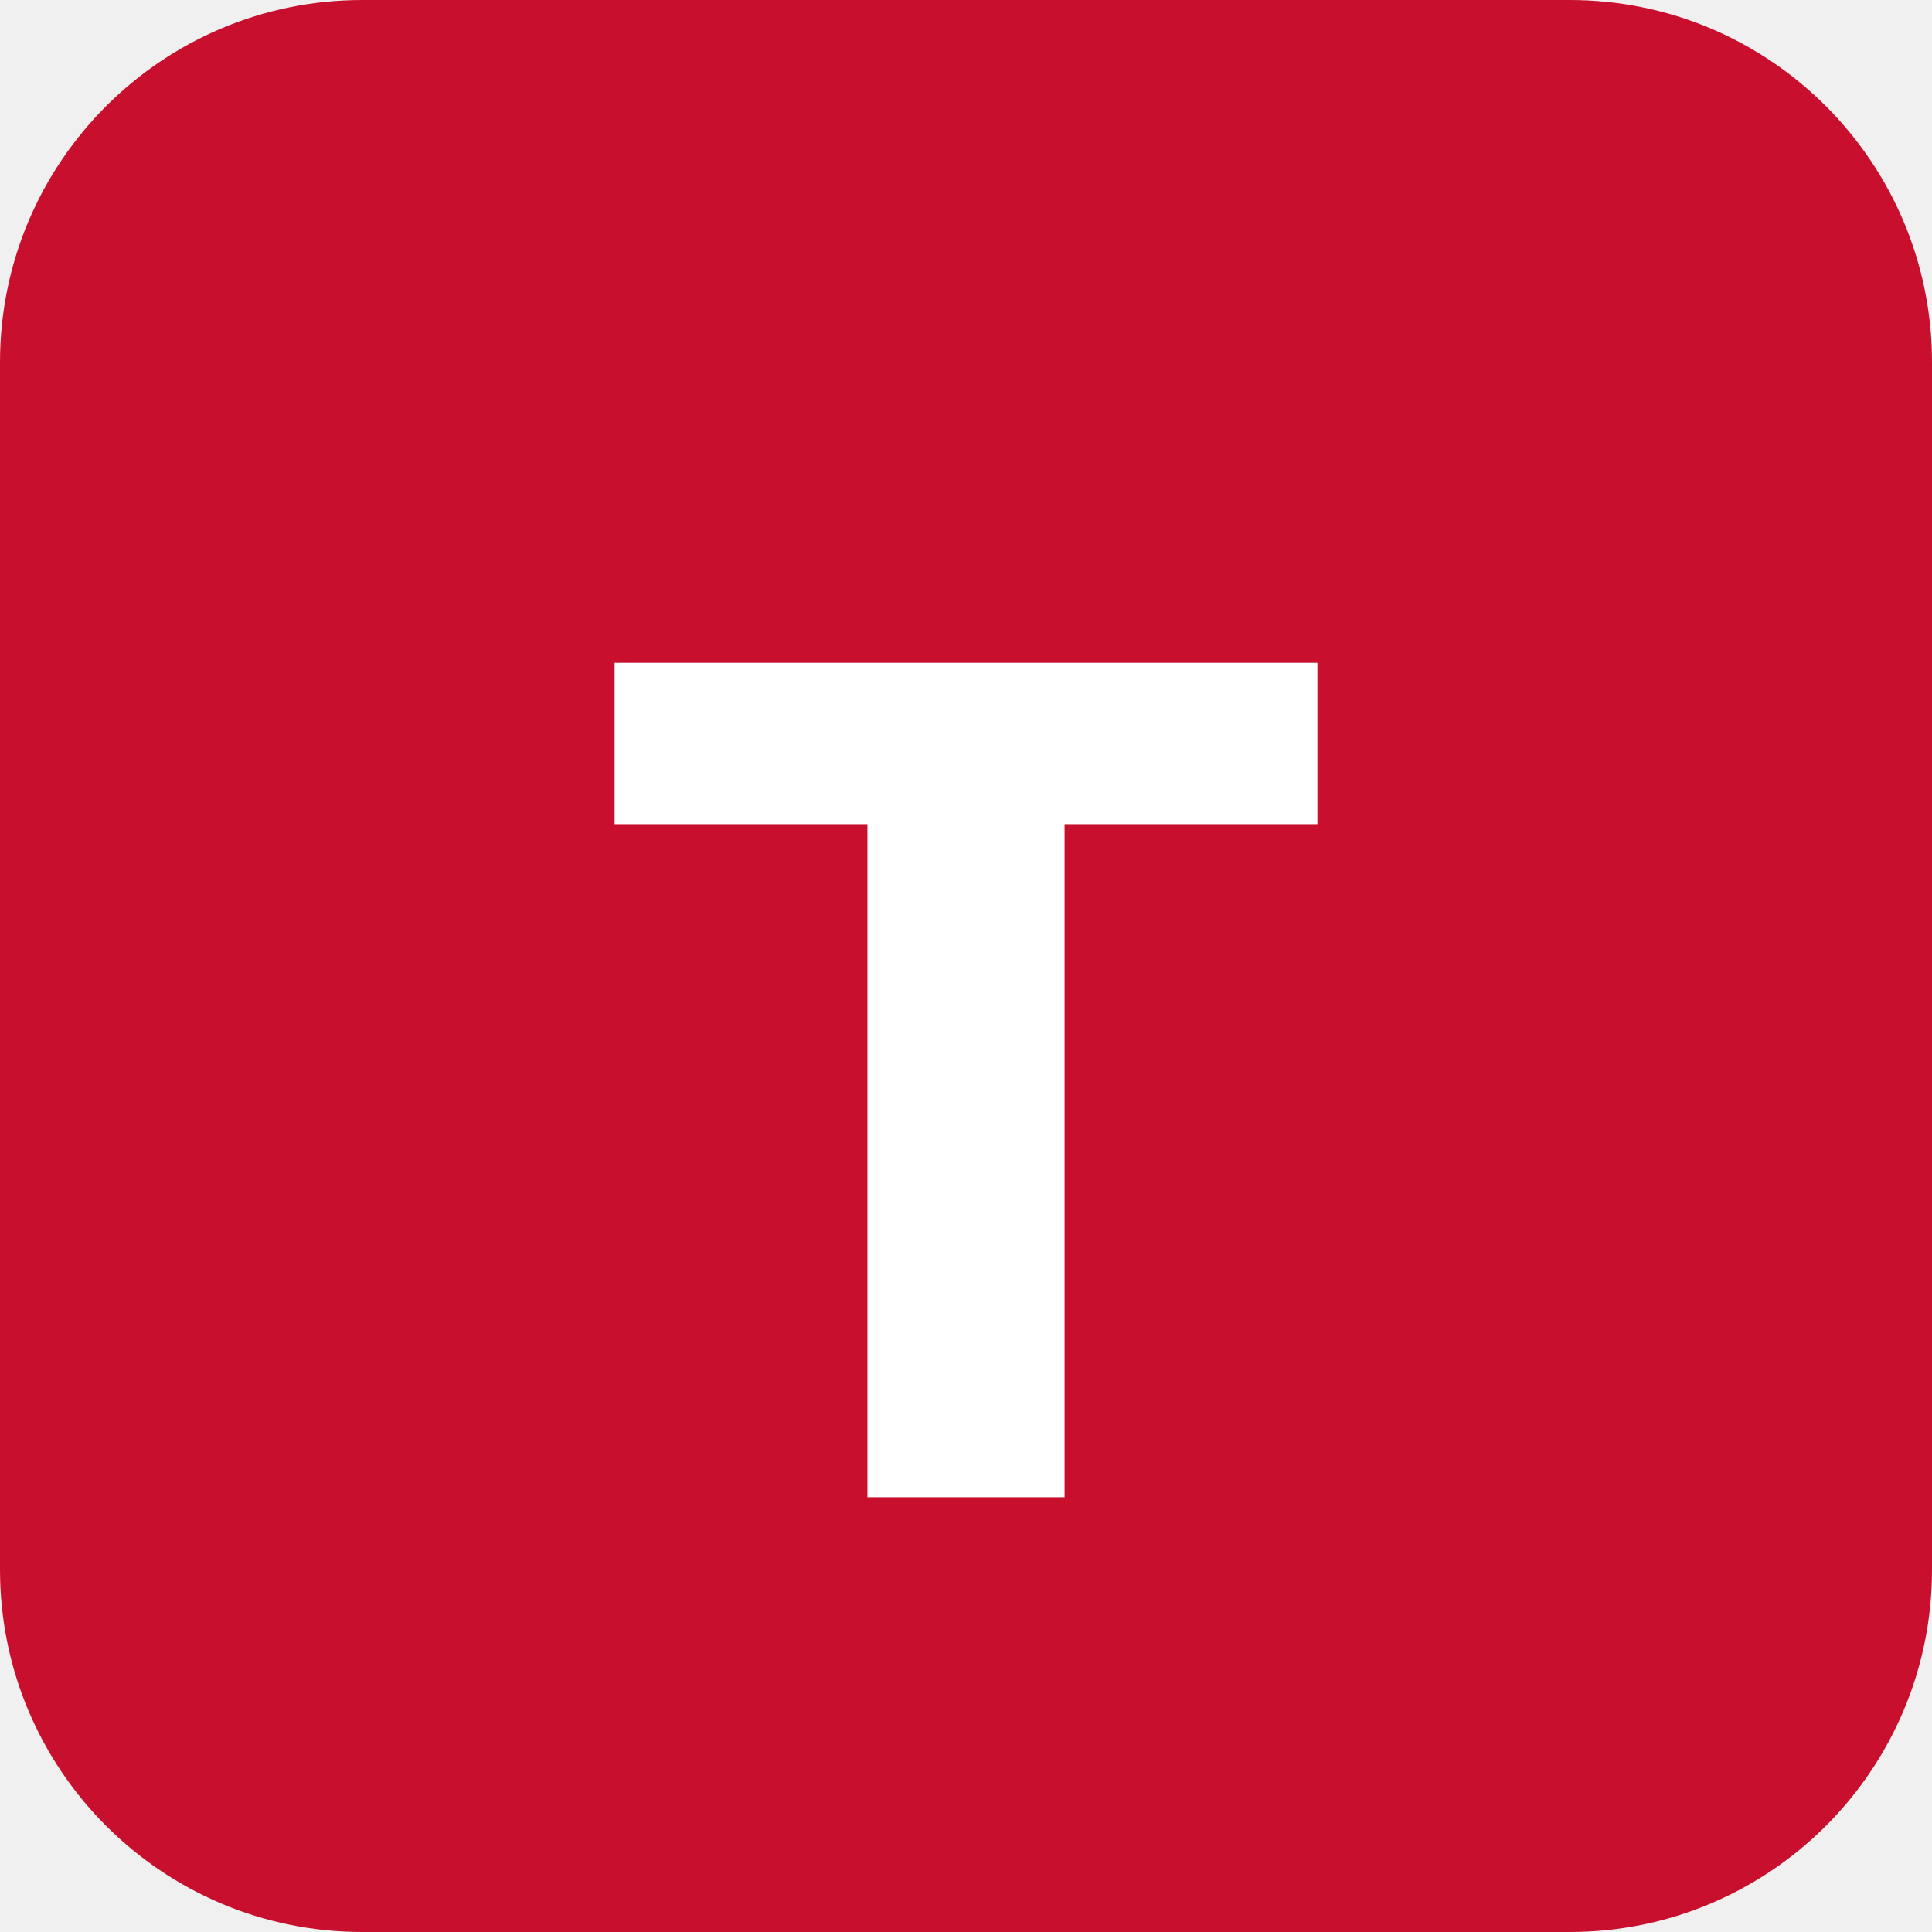
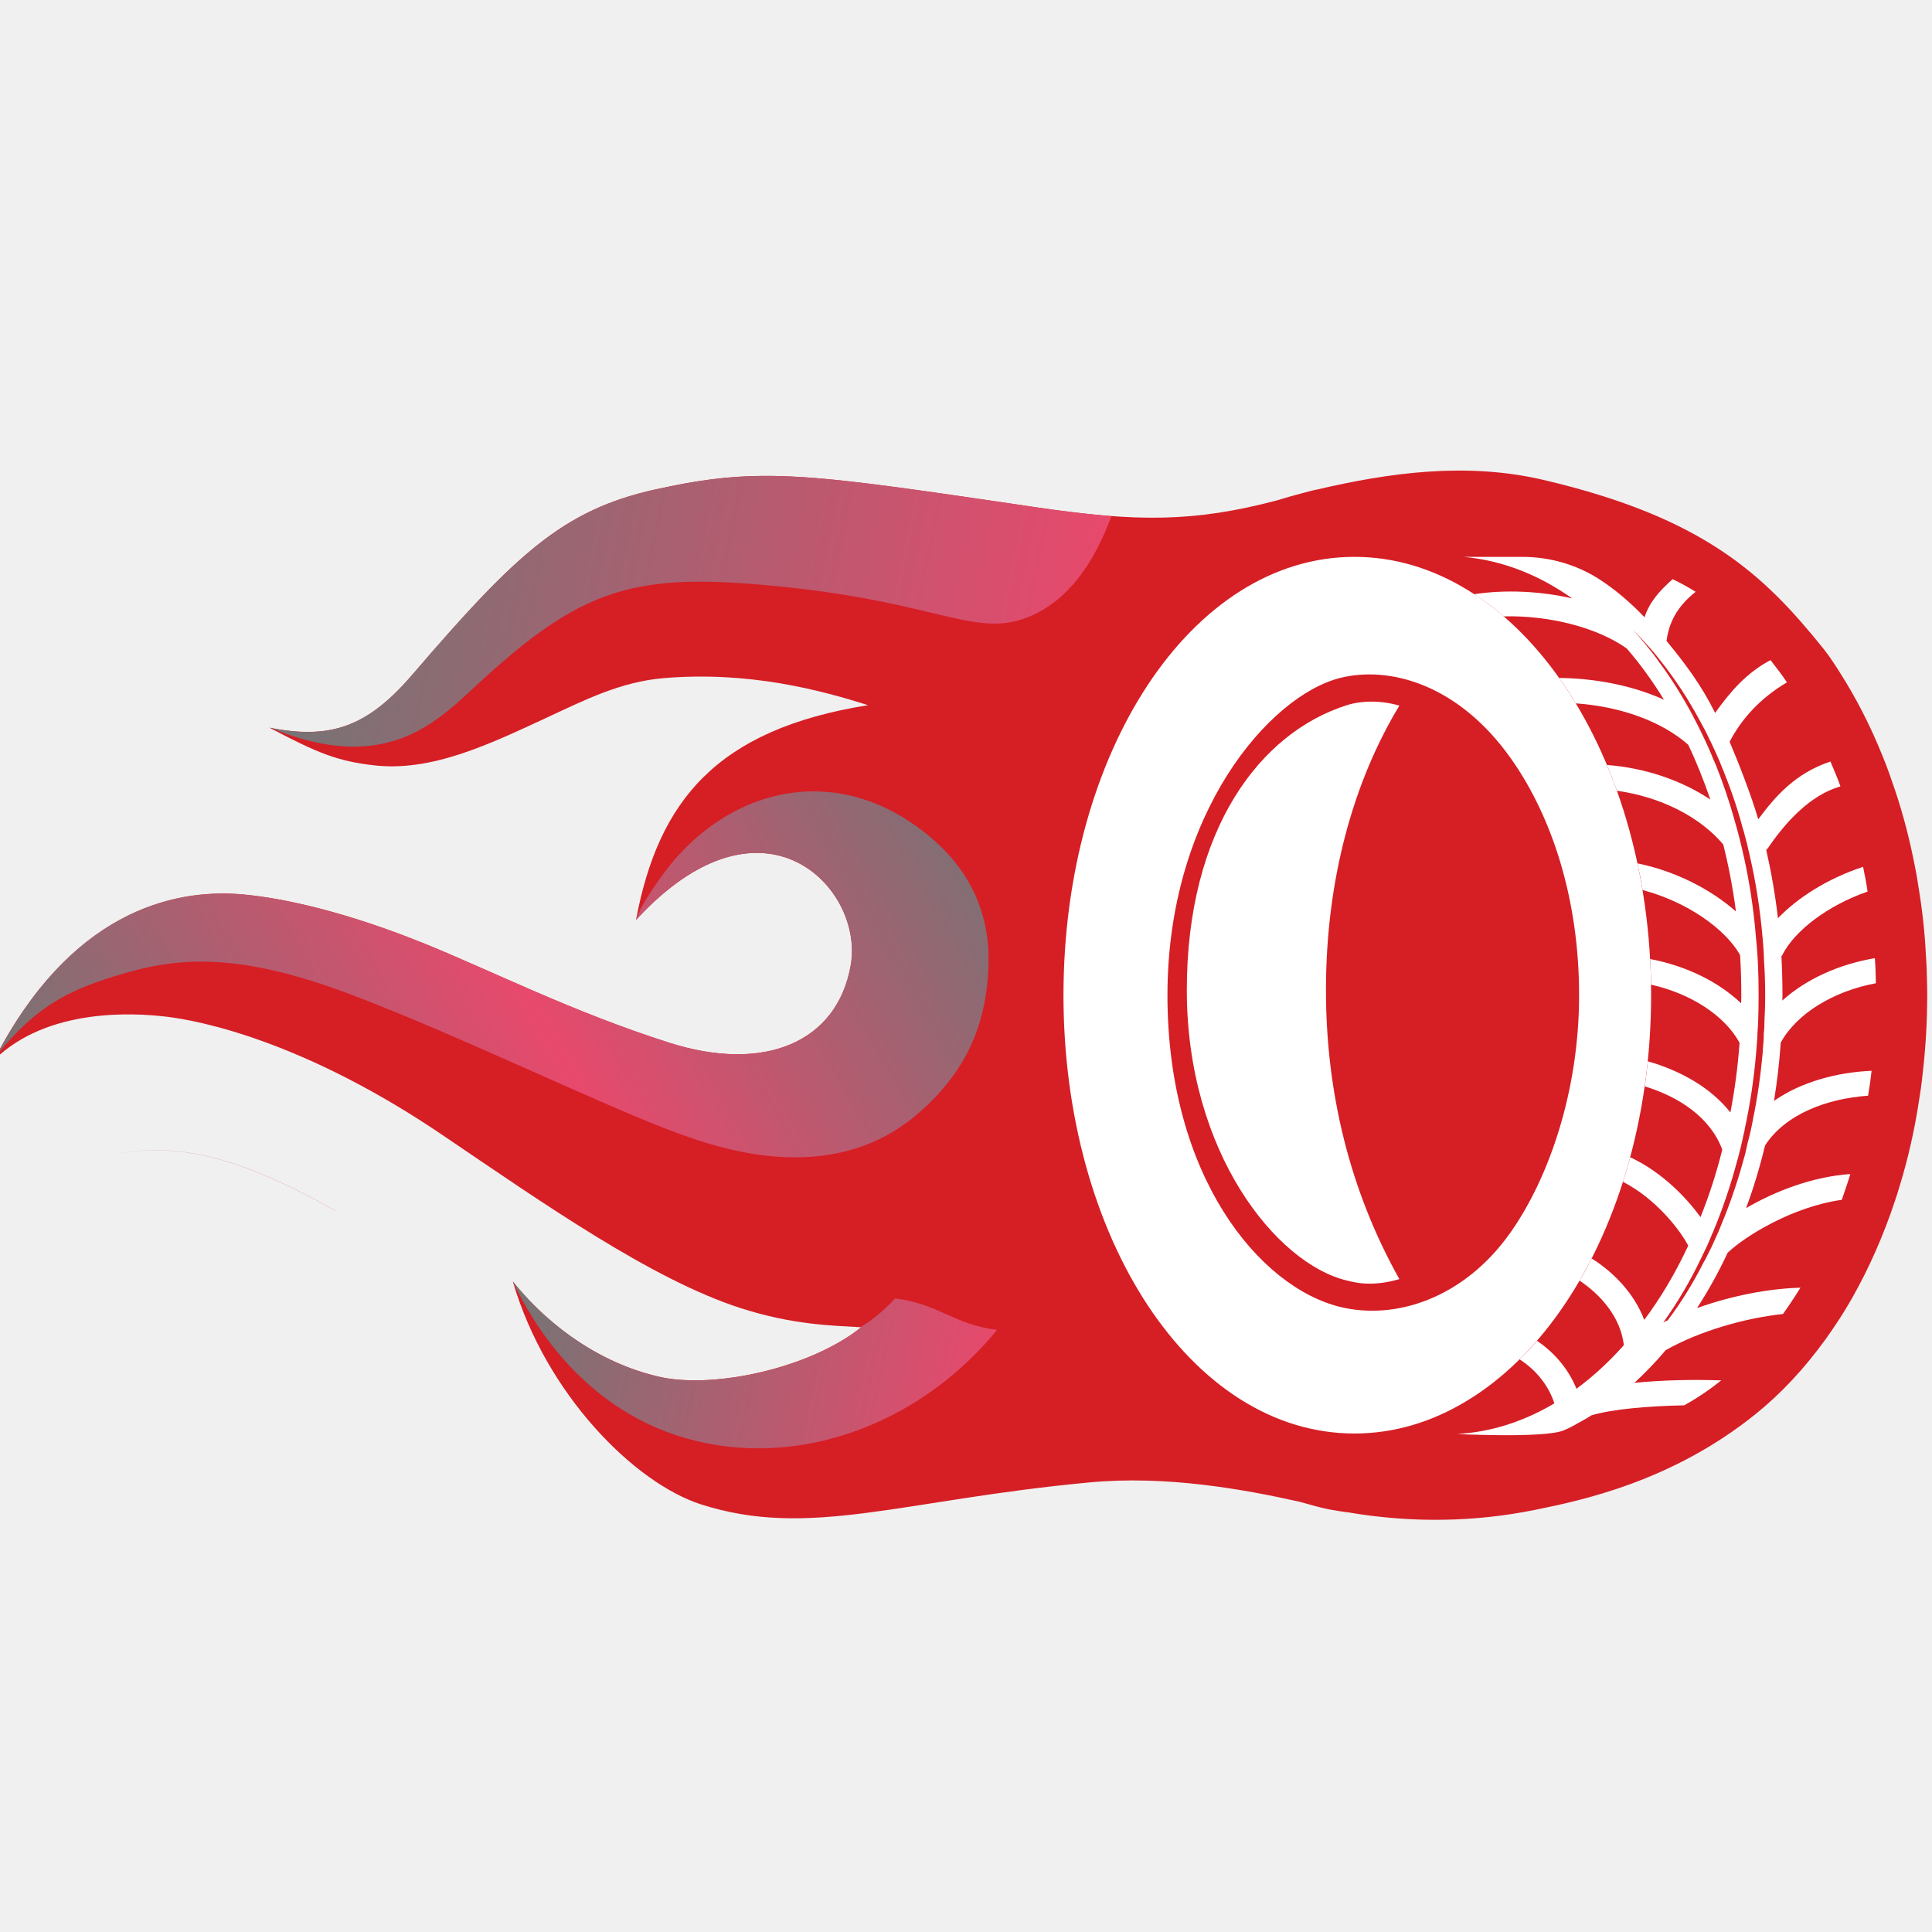
- <svg xmlns="http://www.w3.org/2000/svg" viewBox="0 0 64 64">
-   <rect width="64" height="64" rx="12" fill="#c8102e" />
-   <text x="50%" y="55%" text-anchor="middle" dominant-baseline="middle" font-family="Inter, Arial, sans-serif" font-size="38" font-weight="800" fill="#fff">T</text>
+ <svg xmlns="http://www.w3.org/2000/svg" xmlns:xlink="http://www.w3.org/1999/xlink" width="300mm" height="300mm" viewBox="0 0 300 300" version="1.1" id="svg1" xml:space="preserve">
+   <defs id="defs1">
+     <linearGradient x1="0" y1="0" x2="1" y2="0" gradientUnits="userSpaceOnUse" gradientTransform="matrix(-5416.6,3135.95,3135.95,5416.6,15192.1,8295.7)" spreadMethod="pad" id="linearGradient7">
+       <stop style="stop-opacity:1;stop-color:#757475" offset="0" id="stop5" />
+       <stop style="stop-opacity:1;stop-color:#e7496c" offset="0.525" id="stop6" />
+       <stop style="stop-opacity:1;stop-color:#836e74" offset="1" id="stop7" />
+     </linearGradient>
+     <linearGradient x1="0" y1="0" x2="1" y2="0" gradientUnits="userSpaceOnUse" gradientTransform="matrix(-5136.42,-1085.34,-1085.34,5136.42,13855.2,13085.8)" spreadMethod="pad" id="linearGradient12">
+       <stop style="stop-opacity:1;stop-color:#757475" offset="0" id="stop11" />
+       <stop style="stop-opacity:1;stop-color:#e7496c" offset="1" id="stop12" />
+     </linearGradient>
+     <linearGradient x1="0" y1="0" x2="1" y2="0" gradientUnits="userSpaceOnUse" gradientTransform="matrix(-3194.27,-674.959,-674.959,3194.27,12526.9,7927.1)" spreadMethod="pad" id="linearGradient16">
+       <stop style="stop-opacity:1;stop-color:#757475" offset="0" id="stop15" />
+       <stop style="stop-opacity:1;stop-color:#e7496c" offset="1" id="stop16" />
+     </linearGradient>
+     <linearGradient x1="0" y1="0" x2="1" y2="0" gradientUnits="userSpaceOnUse" gradientTransform="matrix(-3647.8,-770.79,-770.79,3647.8,17423.1,8883.5)" spreadMethod="pad" id="linearGradient20">
+       <stop style="stop-opacity:1;stop-color:#757475" offset="0" id="stop19" />
+       <stop style="stop-opacity:1;stop-color:#e7496c" offset="1" id="stop20" />
+     </linearGradient>
+     <linearGradient xlink:href="#linearGradient7" id="linearGradient26-1" gradientUnits="userSpaceOnUse" gradientTransform="matrix(-5416.6,3135.95,3135.95,5416.6,15192.1,8295.7)" x1="0" y1="0" x2="1" y2="0" spreadMethod="pad" />
+     <clipPath clipPathUnits="userSpaceOnUse" id="clipPath7-4-0">
+       <path d="m 11002.5,9643.201 c 132.6,3.4 277.1,29 430.2,78 650.9,207.3 1189,480.8 1652.1,668.801 90.5,36.4 178.1,69.5 262.7,99.3 -84.5,-30 -172,-63.2 -262.3,-99.8 -462.7,-187.8 -1001.3,-462.3 -1652.7,-669.101 -153,-48.7 -297.5,-74 -430,-77.2 m -651.8,266.6 c -70.6,89.9 -119.5,201.601 -142.8,333.401 -17.7,100.5 -6.5,208.4 29.2,310.4 -35.2,-101.6 -46,-209 -28.2,-309.2 22.8,-132.3 71.4,-244.4 141.8,-334.601 m 5228.1,295 c -379.9,407.5 -795.4,522.7 -1133.4,522.7 -45.3,0 -89.2,-2.1 -131.5,-5.8 -85.7,-7.5 -183.6,-21.4 -292.4,-42.8 108.8,21.6 206.6,35.7 292.4,43.5 42.3,3.7 86.4,5.8 131.8,5.8 337.9,0 753.7,-114.8 1133.1,-523.4 m -3923.1,345.4 c -238.4,259.4 -463.4,391.1 -661.9,434.9 198.5,-43.3 423.3,-174.5 661.6,-433 0.1,-0.7 0.2,-1.3 0.3,-1.9" id="path7-47-9" />
+     </clipPath>
+     <clipPath clipPathUnits="userSpaceOnUse" id="clipPath10-6-6">
+       <path d="m 10584.2,8947.201 c -267.8,0 -558.3,67.6 -815.01,282.9 -411.23,344.9 -473.64,721.5 -488.9,971.301 -18.58,304.3 60.26,699.6 529.32,1010.9 208.99,139.3 431.09,204.8 649.09,204.8 334.7,0 659.8,-154.3 913.5,-432.7 111,-121.8 268.4,-357.3 283.2,-432.3 -238.3,258.5 -463.1,389.7 -661.6,433 -52.5,11.6 -103.2,17 -151.8,17 -300.8,0 -521.3,-207.7 -604.9,-448.5 -35.7,-102 -46.9,-209.9 -29.2,-310.4 23.3,-131.8 72.2,-243.5 142.8,-333.401 135.8,-174.2 352.7,-267 621,-267 10.3,0 20.5,0.1 30.8,0.4 132.5,3.2 277,28.5 430,77.2 651.4,206.8 1190,481.3 1652.7,669.101 90.3,36.6 177.8,69.8 262.3,99.8 254.7,90.1 481.5,151.5 674,189.6 108.8,21.4 206.7,35.3 292.4,42.8 42.3,3.7 86.2,5.8 131.5,5.8 338,0 753.5,-115.2 1133.4,-522.7 136.9,-147.5 269.1,-333.101 391.1,-565.5 -271.4,335.1 -493.4,445.8 -872.8,553.9 -154.5,44 -315.2,75.1 -505.4,75.1 -258.8,0 -572.4,-57.5 -1000,-218.4 -734.9,-276.3 -1731.3,-763.9 -2211.9,-938.101 -149.8,-54.5 -454.2,-164.6 -795.6,-164.6" id="path10-1-4" />
+     </clipPath>
+     <linearGradient xlink:href="#linearGradient12" id="linearGradient28-5" gradientUnits="userSpaceOnUse" gradientTransform="matrix(-5136.42,-1085.34,-1085.34,5136.42,13855.2,13085.8)" x1="0" y1="0" x2="1" y2="0" spreadMethod="pad" />
+     <clipPath clipPathUnits="userSpaceOnUse" id="clipPath12-1-8">
+       <path d="m 13664.3,11844.801 c -174.3,47.4 -327.8,161.6 -498.9,361 -386.6,450 -656.3,742.4 -926.3,937.2 270.4,-194.7 540.6,-487 927,-936.6 170.5,-199.4 324,-313.8 498.2,-361.6 m -5130.37,1437.2 c 130.54,13.4 271.65,29.8 428.84,53.5 938.99,138.1 1420.23,210.9 1814.73,210.9 252.1,0 468.7,-29.7 746.9,-91.1 38.7,-8.6 76.3,-17.7 112.8,-27.6 -36.9,9.9 -74.7,19.2 -113.9,27.8 -277.6,61 -493.8,90.6 -744.9,90.6 -394.5,0 -875.27,-72.9 -1816.9,-211.3 -156.33,-23.1 -296.98,-40.8 -427.57,-52.8" id="path12-3-8" />
+     </clipPath>
+     <clipPath clipPathUnits="userSpaceOnUse" id="clipPath14-9-9">
+       <path d="m 13562.5,11718.901 c -380.9,0 -610.1,211.6 -799.7,387.7 -589.5,550.9 -930.4,725.5 -1537.3,725.5 -168.8,0 -358.1,-13.5 -579.1,-36.1 -806.27,-84.5 -1135.07,-246.7 -1408.14,-246.7 -87.15,0 -168.61,16.5 -258.12,57.4 -173.76,79.5 -379.24,254.1 -530.4,666.9 27.59,2.7 55.64,5.5 84.19,8.4 130.59,12 271.24,29.7 427.57,52.8 941.63,138.4 1422.4,211.3 1816.9,211.3 251.1,0 467.3,-29.6 744.9,-90.6 39.2,-8.6 77,-17.9 113.9,-27.8 226.6,-61.3 414.3,-149.5 601.9,-284.7 270,-194.8 539.7,-487.2 926.3,-937.2 171.1,-199.4 324.6,-313.6 498.9,-361 66.1,-18.2 135.2,-26.8 209.4,-26.8 75.4,0 155.9,8.9 244,25.6 -216,-88.9 -398.4,-124.7 -555.2,-124.7" id="path14-43-6" />
+     </clipPath>
+     <linearGradient xlink:href="#linearGradient16" id="linearGradient30-0" gradientUnits="userSpaceOnUse" gradientTransform="matrix(-3194.27,-674.959,-674.959,3194.27,12526.9,7927.1)" x1="0" y1="0" x2="1" y2="0" spreadMethod="pad" />
+     <clipPath clipPathUnits="userSpaceOnUse" id="clipPath16-1-3">
+       <path d="m 12008.7,7679.9 c 253.1,159.5 416.3,349.7 479.5,430.2 -0.5,-1.1 -1,-2.1 -1.5,-3.2 -64.6,-81.9 -227.5,-269.7 -478,-427 m -1869.9,119.8 c -0.4,0.3 -0.8,0.6 -1.2,0.9 1.9,0.1 3.9,0.3 5.9,0.4 0.1,-0.1 0.3,-0.2 0.4,-0.3 -2.6,-0.5 -2.8,-0.5 -5.1,-1" id="path16-7-2" />
+     </clipPath>
+     <clipPath clipPathUnits="userSpaceOnUse" id="clipPath18-1-1">
+       <path d="m 10832.1,6983.5 c -589.9,0 -1190.07,284.8 -1611.67,799.4 291.89,35.5 395.76,176.7 687.65,212.2 82.24,-87.1 159.22,-149.2 235.42,-194.1 -2,-0.1 -4,-0.3 -5.9,-0.4 0.4,-0.3 0.8,-0.6 1.2,-0.9 -0.2,-0.1 -0.3,-0.1 -0.5,-0.1 276.8,-222.8 754.4,-357.8 1122.3,-357.8 88.3,0 170.3,7.7 241.7,23.9 195.7,45.5 365.1,125.1 506.4,214.2 250.5,157.3 413.4,345.1 478,427 -67.6,-142.5 -379.1,-795.9 -1098.9,-1034.5 -180.1,-59.9 -367.4,-88.9 -555.7,-88.9" id="path18-46-3" />
+     </clipPath>
+     <linearGradient xlink:href="#linearGradient20" id="linearGradient32-8" gradientUnits="userSpaceOnUse" gradientTransform="matrix(-3647.8,-770.79,-770.79,3647.8,17423.1,8883.5)" x1="0" y1="0" x2="1" y2="0" spreadMethod="pad" />
+     <clipPath clipPathUnits="userSpaceOnUse" id="clipPath20-2-9">
+       <path d="m 13676.1,8582.001 c 511.5,291.1 884.6,414.2 1221.8,414.2 124.1,0 243.3,-16.7 362.8,-47.8 -118.9,30.7 -237.6,47.2 -361.1,47.2 -336.7,0 -709.2,-122.5 -1220.1,-412.7 -1.1,-0.3 -2.3,-0.6 -3.4,-0.9" id="path20-2-4" />
+     </clipPath>
+     <linearGradient xlink:href="#linearGradient7" id="linearGradient33" gradientUnits="userSpaceOnUse" gradientTransform="matrix(-5416.6,3135.95,3135.95,5416.6,15192.1,8295.7)" x1="0" y1="0" x2="1" y2="0" spreadMethod="pad" />
+     <linearGradient xlink:href="#linearGradient12" id="linearGradient34" gradientUnits="userSpaceOnUse" gradientTransform="matrix(-5136.42,-1085.34,-1085.34,5136.42,13855.2,13085.8)" x1="0" y1="0" x2="1" y2="0" spreadMethod="pad" />
+     <linearGradient xlink:href="#linearGradient16" id="linearGradient35" gradientUnits="userSpaceOnUse" gradientTransform="matrix(-3194.27,-674.959,-674.959,3194.27,12526.9,7927.1)" x1="0" y1="0" x2="1" y2="0" spreadMethod="pad" />
+   </defs>
+   <g id="g1" transform="matrix(0.2645833,0,0,0.2645833,220,0)">
+     <g id="group-R5">
+       <g id="g35" transform="matrix(0.652214,0,0,0.652214,-1209.702,-0.3599825)">
+         <path id="path3-7-2" d="m 797.984,805.381 c 38.387,3.36 94.92,16.347 163.827,44.293 61.693,25.04 133.507,61.64 220.36,89.213 85.56,27.213 151.04,-0.427 163.28,-69.707 12.24,-69.52 -78.973,-165.253 -193.28,-40.88 20.067,-106.36 71.76,-171.347 208.813,-193.213 -42.813,-13.547 -106.747,-30.747 -183.773,-24.347 -39.027,3.293 -71.267,19.747 -105.253,35.533 -52.053,24.107 -103.933,49.147 -156.307,42.867 -31.693,-3.787 -48.893,-10.32 -93.44,-33.853 54.92,10.933 88.16,-0.32 128.907,-47.787 93.133,-108.413 135.387,-148.227 218.947,-166.627 95.173,-20.933 136.12,-14.093 341.573,16.093 91.513,13.48 142.768,13.427 216.824,-6.027 8.139,-2.547 16.34,-4.787 24.601,-6.96 3.853,-1.12 11.495,-2.973 11.619,-2.853 65.048,-15.227 134.585,-24.96 203.901,-8.76 145.316,33.96 199.08,86.053 251.861,151.64 5.172,6.427 9.768,13.413 14.476,20.827 15.08,23.587 28.188,49.187 38.793,75.653 3.328,8.08 6.159,15.68 8.643,23.213 7.705,21.52 14.193,44.987 19.205,69.4 1.872,8.733 3.328,16.72 4.448,24.413 3.676,21.987 5.931,42.613 6.883,63 0.649,8.013 0.819,15.76 0.989,23.76 0.148,3.987 0.16,7.947 0.16,11.92 0,23.973 -1.429,48.16 -4.251,71.867 -0.779,7.667 -1.88,15.64 -3.367,24.347 -3.883,25.427 -9.656,50.787 -17.015,74.853 -2.692,9.187 -5.747,17.947 -8.331,25.347 -11.048,30.867 -24.668,59.8 -40.485,86 l -0.335,0.547 c -5.693,9.147 -11.269,17.533 -17.157,25.8 -19.036,26.493 -40.243,49.293 -63.313,67.893 -75.639,60.987 -156.971,77.813 -197.811,86.173 -53.992,11.04 -111.019,12.333 -169.401,2.333 -0.061,0.187 -14.911,-2.173 -18.327,-2.92 -8.388,-1.733 -16.403,-4.28 -24.603,-6.453 -50.572,-11.373 -120.403,-23.987 -189.241,-17.52 -169.483,15.84 -252.235,51.067 -349.781,19.76 -59.453,-19.147 -139.347,-98.48 -169.293,-200.56 13.107,16.72 58.84,68.973 131.467,85.68 49.32,11.373 136.12,-7.707 182.027,-44.48 -25.6,-1.493 -61.373,-2.053 -108.467,-17.213 -80.213,-25.84 -177.693,-94.373 -269.333,-156.44 -122.44,-82.747 -215.76,-102.507 -250.12,-106.107 -24.72,-2.68 -103.56,-8.573 -152.4,39.267 67.907,-132.213 159.853,-154.573 223.48,-148.987" style="fill:#d61e25;fill-opacity:1;fill-rule:nonzero;stroke:none;stroke-width:0.133" />
+         <path id="path5-9-9" d="m 11002.5,9643.2 c 132.6,3.4 277.1,29 430.2,78 650.9,207.3 1189,480.8 1652.1,668.8 90.5,36.4 178.1,69.5 262.7,99.3 -84.5,-30 -172,-63.2 -262.3,-99.8 -462.7,-187.8 -1001.3,-462.3 -1652.7,-669.1 -153,-48.7 -297.5,-74 -430,-77.2 m -651.8,266.6 c -70.6,89.9 -119.5,201.6 -142.8,333.4 -17.7,100.5 -6.5,208.4 29.2,310.4 -35.2,-101.6 -46,-209 -28.2,-309.2 22.8,-132.3 71.4,-244.4 141.8,-334.6 m 5228.1,295 c -379.9,407.5 -795.4,522.7 -1133.4,522.7 -45.3,0 -89.2,-2.1 -131.5,-5.8 -85.7,-7.5 -183.6,-21.4 -292.4,-42.8 108.8,21.6 206.6,35.7 292.4,43.5 42.3,3.7 86.4,5.8 131.8,5.8 337.9,0 753.7,-114.8 1133.1,-523.4 m -3923.1,345.4 c -238.4,259.4 -463.4,391.1 -661.9,434.9 198.5,-43.3 423.3,-174.5 661.6,-433 0.1,-0.7 0.2,-1.3 0.3,-1.9" style="fill:url(#linearGradient33);fill-opacity:1;fill-rule:nonzero;stroke:none" transform="matrix(-0.1333333,0,0,-0.1333333,2706.504,2234.941)" clip-path="url(#clipPath7-4-0)" />
+         <path id="path8-7-7" d="m 10584.2,8947.2 c -267.8,0 -558.3,67.6 -815.01,282.9 -411.23,344.9 -473.64,721.5 -488.9,971.3 -18.58,304.3 60.26,699.6 529.32,1010.9 208.99,139.3 431.09,204.8 649.09,204.8 334.7,0 659.8,-154.3 913.5,-432.7 111,-121.8 268.4,-357.3 283.2,-432.3 -238.3,258.5 -463.1,389.7 -661.6,433 -52.5,11.6 -103.2,17 -151.8,17 -300.8,0 -521.3,-207.7 -604.9,-448.5 -35.7,-102 -46.9,-209.9 -29.2,-310.4 23.3,-131.8 72.2,-243.5 142.8,-333.4 135.8,-174.2 352.7,-267 621,-267 10.3,0 20.5,0.1 30.8,0.4 132.5,3.2 277,28.5 430,77.2 651.4,206.8 1190,481.3 1652.7,669.1 90.3,36.6 177.8,69.8 262.3,99.8 254.7,90.1 481.5,151.5 674,189.6 108.8,21.4 206.7,35.3 292.4,42.8 42.3,3.7 86.2,5.8 131.5,5.8 338,0 753.5,-115.2 1133.4,-522.7 136.9,-147.5 269.1,-333.1 391.1,-565.5 -271.4,335.1 -493.4,445.8 -872.8,553.9 -154.5,44 -315.2,75.1 -505.4,75.1 -258.8,0 -572.4,-57.5 -1000,-218.4 -734.9,-276.3 -1731.3,-763.9 -2211.9,-938.1 -149.8,-54.5 -454.2,-164.6 -795.6,-164.6" style="fill:url(#linearGradient26-1);fill-opacity:1;fill-rule:nonzero;stroke:none" transform="matrix(-0.1333333,0,0,-0.1333333,2706.504,2234.941)" clip-path="url(#clipPath10-6-6)" />
+         <path id="path11-6-9" d="m 13664.3,11844.8 c -174.3,47.4 -327.8,161.6 -498.9,361 -386.6,450 -656.3,742.4 -926.3,937.2 270.4,-194.7 540.6,-487 927,-936.6 170.5,-199.4 324,-313.8 498.2,-361.6 M 8533.93,13282 c 130.54,13.4 271.65,29.8 428.84,53.5 938.99,138.1 1420.23,210.9 1814.73,210.9 252.1,0 468.7,-29.7 746.9,-91.1 38.7,-8.6 76.3,-17.7 112.8,-27.6 -36.9,9.9 -74.7,19.2 -113.9,27.8 -277.6,61 -493.8,90.6 -744.9,90.6 -394.5,0 -875.27,-72.9 -1816.9,-211.3 -156.33,-23.1 -296.98,-40.8 -427.57,-52.8" style="fill:url(#linearGradient34);fill-opacity:1;fill-rule:nonzero;stroke:none" transform="matrix(-0.1333333,0,0,-0.1333333,2706.504,2234.941)" clip-path="url(#clipPath12-1-8)" />
+         <path id="path13-8-2" d="m 13562.5,11718.9 c -380.9,0 -610.1,211.6 -799.7,387.7 -589.5,550.9 -930.4,725.5 -1537.3,725.5 -168.8,0 -358.1,-13.5 -579.1,-36.1 -806.27,-84.5 -1135.07,-246.7 -1408.14,-246.7 -87.15,0 -168.61,16.5 -258.12,57.4 -173.76,79.5 -379.24,254.1 -530.4,666.9 27.59,2.7 55.64,5.5 84.19,8.4 130.59,12 271.24,29.7 427.57,52.8 941.63,138.4 1422.4,211.3 1816.9,211.3 251.1,0 467.3,-29.6 744.9,-90.6 39.2,-8.6 77,-17.9 113.9,-27.8 226.6,-61.3 414.3,-149.5 601.9,-284.7 270,-194.8 539.7,-487.2 926.3,-937.2 171.1,-199.4 324.6,-313.6 498.9,-361 66.1,-18.2 135.2,-26.8 209.4,-26.8 75.4,0 155.9,8.9 244,25.6 -216,-88.9 -398.4,-124.7 -555.2,-124.7" style="fill:url(#linearGradient28-5);fill-opacity:1;fill-rule:nonzero;stroke:none" transform="matrix(-0.1333333,0,0,-0.1333333,2706.504,2234.941)" clip-path="url(#clipPath14-9-9)" />
+         <path id="path15-2-2" d="m 12008.7,7679.9 c 253.1,159.5 416.3,349.7 479.5,430.2 -0.5,-1.1 -1,-2.1 -1.5,-3.2 -64.6,-81.9 -227.5,-269.7 -478,-427 m -1869.9,119.8 c -0.4,0.3 -0.8,0.6 -1.2,0.9 1.9,0.1 3.9,0.3 5.9,0.4 0.1,-0.1 0.3,-0.2 0.4,-0.3 -2.6,-0.5 -2.8,-0.5 -5.1,-1" style="fill:url(#linearGradient35);fill-opacity:1;fill-rule:nonzero;stroke:none" transform="matrix(-0.1333333,0,0,-0.1333333,2706.504,2234.941)" clip-path="url(#clipPath16-1-3)" />
+         <path id="path17-99-3" d="m 10832.1,6983.5 c -589.9,0 -1190.07,284.8 -1611.67,799.4 291.89,35.5 395.76,176.7 687.65,212.2 82.24,-87.1 159.22,-149.2 235.42,-194.1 -2,-0.1 -4,-0.3 -5.9,-0.4 0.4,-0.3 0.8,-0.6 1.2,-0.9 -0.2,-0.1 -0.3,-0.1 -0.5,-0.1 276.8,-222.8 754.4,-357.8 1122.3,-357.8 88.3,0 170.3,7.7 241.7,23.9 195.7,45.5 365.1,125.1 506.4,214.2 250.5,157.3 413.4,345.1 478,427 -67.6,-142.5 -379.1,-795.9 -1098.9,-1034.5 -180.1,-59.9 -367.4,-88.9 -555.7,-88.9" style="fill:url(#linearGradient30-0);fill-opacity:1;fill-rule:nonzero;stroke:none" transform="matrix(-0.1333333,0,0,-0.1333333,2706.504,2234.941)" clip-path="url(#clipPath18-1-1)" />
+         <path id="path19-8-1" d="m 13676.1,8582 c 511.5,291.1 884.6,414.2 1221.8,414.2 124.1,0 243.3,-16.7 362.8,-47.8 -118.9,30.7 -237.6,47.2 -361.1,47.2 -336.7,0 -709.2,-122.5 -1220.1,-412.7 -1.1,-0.3 -2.3,-0.6 -3.4,-0.9" style="fill:url(#linearGradient32-8);fill-opacity:1;fill-rule:nonzero;stroke:none" transform="matrix(-0.1333333,0,0,-0.1333333,2706.504,2234.941)" clip-path="url(#clipPath20-2-9)" />
+         <path id="path23-7-3" d="m 1785.732,1176.555 c 49.515,12.133 111.417,-7.427 153.433,-67.093 34.171,-48.533 61.635,-126.533 61.635,-213.4 0,-86.867 -24.592,-161.267 -61.635,-213.4 -47.592,-66.973 -109.661,-83.08 -153.433,-72.067 -63.687,16.027 -155.339,122.027 -155.339,285.467 0,163.427 82.937,262.747 155.339,280.493 z m 12.932,-674.92 c 35.795,0 69.879,10.427 101.161,29.413 30.969,18.693 59.16,45.92 83.132,79.693 50.885,71.76 82.644,173.107 82.644,285.32 0,112.227 -31.759,213.547 -82.644,285.293 -23.972,33.787 -52.163,61.027 -83.132,79.693 -31.283,19 -65.367,29.427 -101.161,29.427 -147.256,0 -261.832,-176.64 -261.832,-394.413 0,-217.92 114.576,-394.427 261.832,-394.427" style="fill:#ffffff;fill-opacity:1;fill-rule:nonzero;stroke:none;stroke-width:0.133" />
+         <path id="path24-1-2" d="m 2080.449,1188.688 0.148,-0.16 c 12.003,-15.88 22.889,-33.48 32.38,-52.307 0.941,-1.56 1.717,-2.96 2.492,-4.507 v -0.147 c 2.492,-4.84 4.987,-9.653 7.165,-14.813 2.177,-4.653 4.356,-9.48 6.235,-14.453 7.151,-17.133 13.38,-35.027 18.673,-53.693 0.313,-1.107 0.628,-2.2 0.929,-3.28 v -0.147 c 1.563,-5.133 2.793,-10.28 3.888,-15.733 v -0.147 c 2.032,-7.16 3.588,-14.333 4.979,-21.8 -0.14,-0.16 -0.14,-0.16 0,-0.16 4.051,-19.453 6.851,-39.36 8.721,-60.067 0,-1.093 0.148,-2.027 0.148,-3.12 V 944.008 c 0.481,-4.52 0.789,-8.88 0.789,-13.4 0,0 0,0 0,-0.147 0.467,-3.733 0.621,-7.787 0.621,-11.667 0,0 0,0 0,-0.173 0.46,-7.453 0.628,-14.933 0.628,-22.56 0,-10.747 -0.328,-21.32 -1.104,-31.76 v -0.147 c 0.16,-0.467 0.16,-0.64 0,-1.107 -0.145,-4.493 -0.307,-8.867 -0.761,-13.373 V 849.528 l -0.481,-5.147 c -2.165,-25.52 -6.061,-50.107 -11.508,-73.773 -0.321,-1.56 -0.628,-3.12 -1.096,-4.693 -0.936,-4.173 -1.857,-8.373 -3.101,-12.44 -0.621,-2.627 -1.249,-5.28 -2.192,-7.773 v -0.16 c -5.132,-19.293 -11.681,-37.8 -18.985,-55.413 -1.104,-2.8 -2.173,-5.613 -3.429,-8.24 -2.019,-4.533 -3.889,-8.88 -6.076,-13.24 -2.953,-6.373 -6.06,-12.453 -9.481,-18.52 -10.58,-19.933 -22.583,-38.133 -35.641,-54.64 -0.161,-0.32 -0.481,-0.613 -0.789,-0.92 -4.044,-5.293 -8.24,-10.28 -12.759,-14.947 -3.735,-4.36 -7.777,-8.547 -11.835,-12.613 4.057,4.36 7.939,8.853 11.696,13.547 4.036,4.813 7.919,9.787 11.661,15.107 11.348,15.24 21.627,31.733 31.123,49.467 v 0.173 c 4.819,9.027 9.343,18.373 13.7,28 1.551,3.587 3.115,7.173 4.512,10.747 0.936,2.04 1.871,4.053 2.659,6.08 6.048,15.253 11.348,30.813 16.02,47.333 v 0.133 c 3.421,11.52 6.376,23.373 9.043,35.507 4.651,21.307 8.079,43.413 10.099,66.133 v 0.173 c 0.948,9.16 1.724,18.507 2.191,28 0.449,9.507 0.621,19 0.621,28.653 0,8.547 -0.172,17.133 -0.46,25.52 -0.161,2.333 -0.328,4.667 -0.481,7.013 -0.147,4.96 -0.468,9.787 -0.923,14.627 -0.173,1.573 -0.173,2.96 -0.32,4.36 -2.033,23.653 -5.441,46.707 -10.287,68.8 0,0 0,0 0,0.147 -0.139,1.413 -0.44,2.8 -0.915,4.227 -1.719,8.547 -3.756,16.787 -6.075,25.04 l -0.315,1.08 c -5.768,21.493 -12.757,41.88 -20.857,61.347 v 0.147 c -0.468,1.093 -0.943,2.333 -1.557,3.267 v 0.16 c -2.795,7 -5.921,13.707 -9.191,20.24 -0.153,0.6 -0.44,1.08 -0.781,1.547 -9.789,20.547 -21.172,39.533 -33.615,56.973 1.256,-0.773 2.645,-1.4 3.895,-1.867 z m -183.664,101.787 c 28.631,-2.467 56.192,-11.987 81.715,-27.08 v -0.16 c -4.987,-15.56 -16.047,-29.707 -31.284,-39.52 5.433,-5.16 10.593,-10.747 15.719,-16.653 16.34,11.04 28.637,26.147 35.488,43.107 15.096,-11.04 29.259,-24.147 42.657,-39.2 -2.96,-25.4 -21.025,-45.467 -39.857,-58.08 3.903,-6.387 7.477,-13.093 10.899,-19.933 19.777,12.453 38.288,31.427 47.311,55.253 14.957,-19.92 28.176,-42.333 39.557,-66.76 -6.709,-13.08 -28.344,-41.867 -58.699,-57.44 2.339,-7.16 4.519,-14.627 6.537,-22.107 28.329,13.227 50.283,35.947 63.203,53.867 7.784,-19.307 14.327,-39.547 19.615,-60.72 -10.595,-28.627 -38.309,-47.32 -69.733,-56.947 1.071,-7.493 2.019,-14.933 2.648,-22.587 29.265,8.413 56.639,23.507 74.376,46.08 3.903,-20.24 6.716,-41.107 8.253,-62.587 0,-0.147 0,-0.147 0,-0.147 -13.527,-24.76 -44.188,-44.36 -79.676,-52.293 0,-7.8 -0.313,-15.413 -0.775,-23.053 32.219,6.093 61.477,20.387 81.853,39.853 0.161,-2.493 0.161,-4.813 0.161,-7.307 0,-12.16 -0.301,-23.973 -1.076,-35.96 v -0.147 c -13.239,-23.52 -47.637,-47.933 -87.809,-58.533 -1.216,-8.107 -2.787,-16.187 -4.512,-23.973 35.027,7.173 66.471,23.8 88.572,43.267 -2.639,-20.547 -6.536,-40.76 -11.355,-60.067 v -0.16 c -21.319,-25.213 -56.345,-42.813 -95.728,-48.4 -2.795,-7.933 -5.761,-15.72 -9.023,-23.2 34.544,2.653 67.232,13.853 93.089,31.133 -5.935,-17.28 -12.471,-33.787 -19.923,-49.347 -23.832,-21.013 -60.869,-34.413 -101.188,-37.213 -4.66,-7.92 -9.644,-15.413 -14.791,-22.72 v -0.147 c 31.144,0.307 65.06,6.373 94.172,19.6 -10.272,-16.8 -21.473,-32.2 -33.456,-46.053 0,0 0,0 -0.168,-0.16 -27.085,-19.16 -70.673,-29.893 -110.664,-28.787 -8.548,-7.48 -17.424,-14.187 -26.62,-19.933 27.395,-4.213 58.999,-2.973 88.272,3.747 -29.895,-21.187 -62.883,-34.253 -97.761,-37.373 h 52.768 c 25,0 49.571,7.067 70.455,20.8 13.561,8.933 26.341,19.64 39.691,33.56 4.365,-13.533 13.3,-23.707 25.263,-34.28 7.003,3.267 13.853,7.16 20.704,11.36 -17.095,13.573 -24.133,28.187 -26.164,44.227 16.828,20.533 30.803,38.907 43.72,64.76 13.407,-18.84 28.097,-36.053 49.831,-47.52 4.504,5.92 10.699,13.64 14.763,20.027 -24.448,14.48 -41.001,33.213 -51.573,53.427 8.107,19.013 19.707,48.907 25.776,69.76 15.679,-21.12 33.689,-41.547 64.939,-51.947 2.801,6.84 6.651,15.213 9.003,22.387 -28.103,7.947 -50.444,33.773 -65.073,55.253 -0.473,0.627 -0.935,1.227 -1.711,1.867 4.511,19.773 8.113,40.32 10.573,61.48 18.064,-18.84 45.312,-35.973 76.588,-46.227 1.564,7.32 2.96,14.773 4.056,22.253 -35.955,12.467 -65.527,35.173 -76.595,56.813 -0.313,0.467 -0.455,0.933 -0.936,1.4 0.623,11.52 0.936,23.187 0.936,35.027 0,1.547 0,3.267 -0.147,4.813 21.011,-18.973 50.745,-32.68 83.272,-38.12 0.627,7.32 0.775,14.933 0.935,22.56 -37.973,7.013 -71.309,27.253 -85.611,53.387 -0.16,0 -0.16,0 0,0.16 -1.256,17.907 -3.261,35.187 -6.06,52.293 24.752,-17.267 56.792,-25.68 87.775,-27.08 -0.775,7.613 -1.865,15.107 -3.121,22.413 -36.863,2.653 -74.228,16.333 -92.761,44.827 v 0.147 c -4.659,19.48 -10.419,38.293 -16.968,56.2 25.691,-15.107 59.627,-28.307 93.724,-30.667 -2.339,7.933 -4.993,15.56 -7.639,23.2 -44.831,6.24 -87.623,33.16 -102.727,47.627 -8.253,17.76 -17.591,34.413 -27.555,49.8 31.129,-11.213 64.587,-17.573 93.076,-18.36 -5.125,8.253 -10.265,16.04 -15.732,23.653 -34.399,3.747 -74.551,15.107 -105.507,32.533 -8.881,10.573 -18.385,20.4 -28.189,29.427 24.748,-2.493 52.924,-3.107 78.147,-2.187 -10.748,8.573 -21.795,16.027 -33.329,22.413 -32.359,0.64 -64.887,3.44 -83.579,9.04 -2.325,1.547 -4.664,2.973 -6.989,4.2 -6.076,3.427 -12.02,7.027 -18.372,9.493 -17.941,6.96 -95.269,3.107 -95.269,3.107 1.872,-0.16 3.744,-0.32 5.615,-0.467" style="fill:#ffffff;fill-opacity:1;fill-rule:nonzero;stroke:none;stroke-width:0.133" />
+         <path id="path25-2-1" d="m 1791.805,1152.803 c 6.345,1.52 21.909,6.16 47.268,-1.267 -44.595,-79.56 -66.051,-167.987 -66.051,-260.067 0,-99.693 24.759,-187.693 66.051,-255.973 -16.747,-4.933 -34.215,-4.547 -47.42,-0.347 -77.847,24.707 -143.844,111.533 -143.844,256.32 0,146.147 80.639,246.24 143.996,261.333" style="fill:#ffffff;fill-opacity:1;fill-rule:nonzero;stroke:none;stroke-width:0.133" />
+       </g>
+     </g>
+   </g>
</svg>
